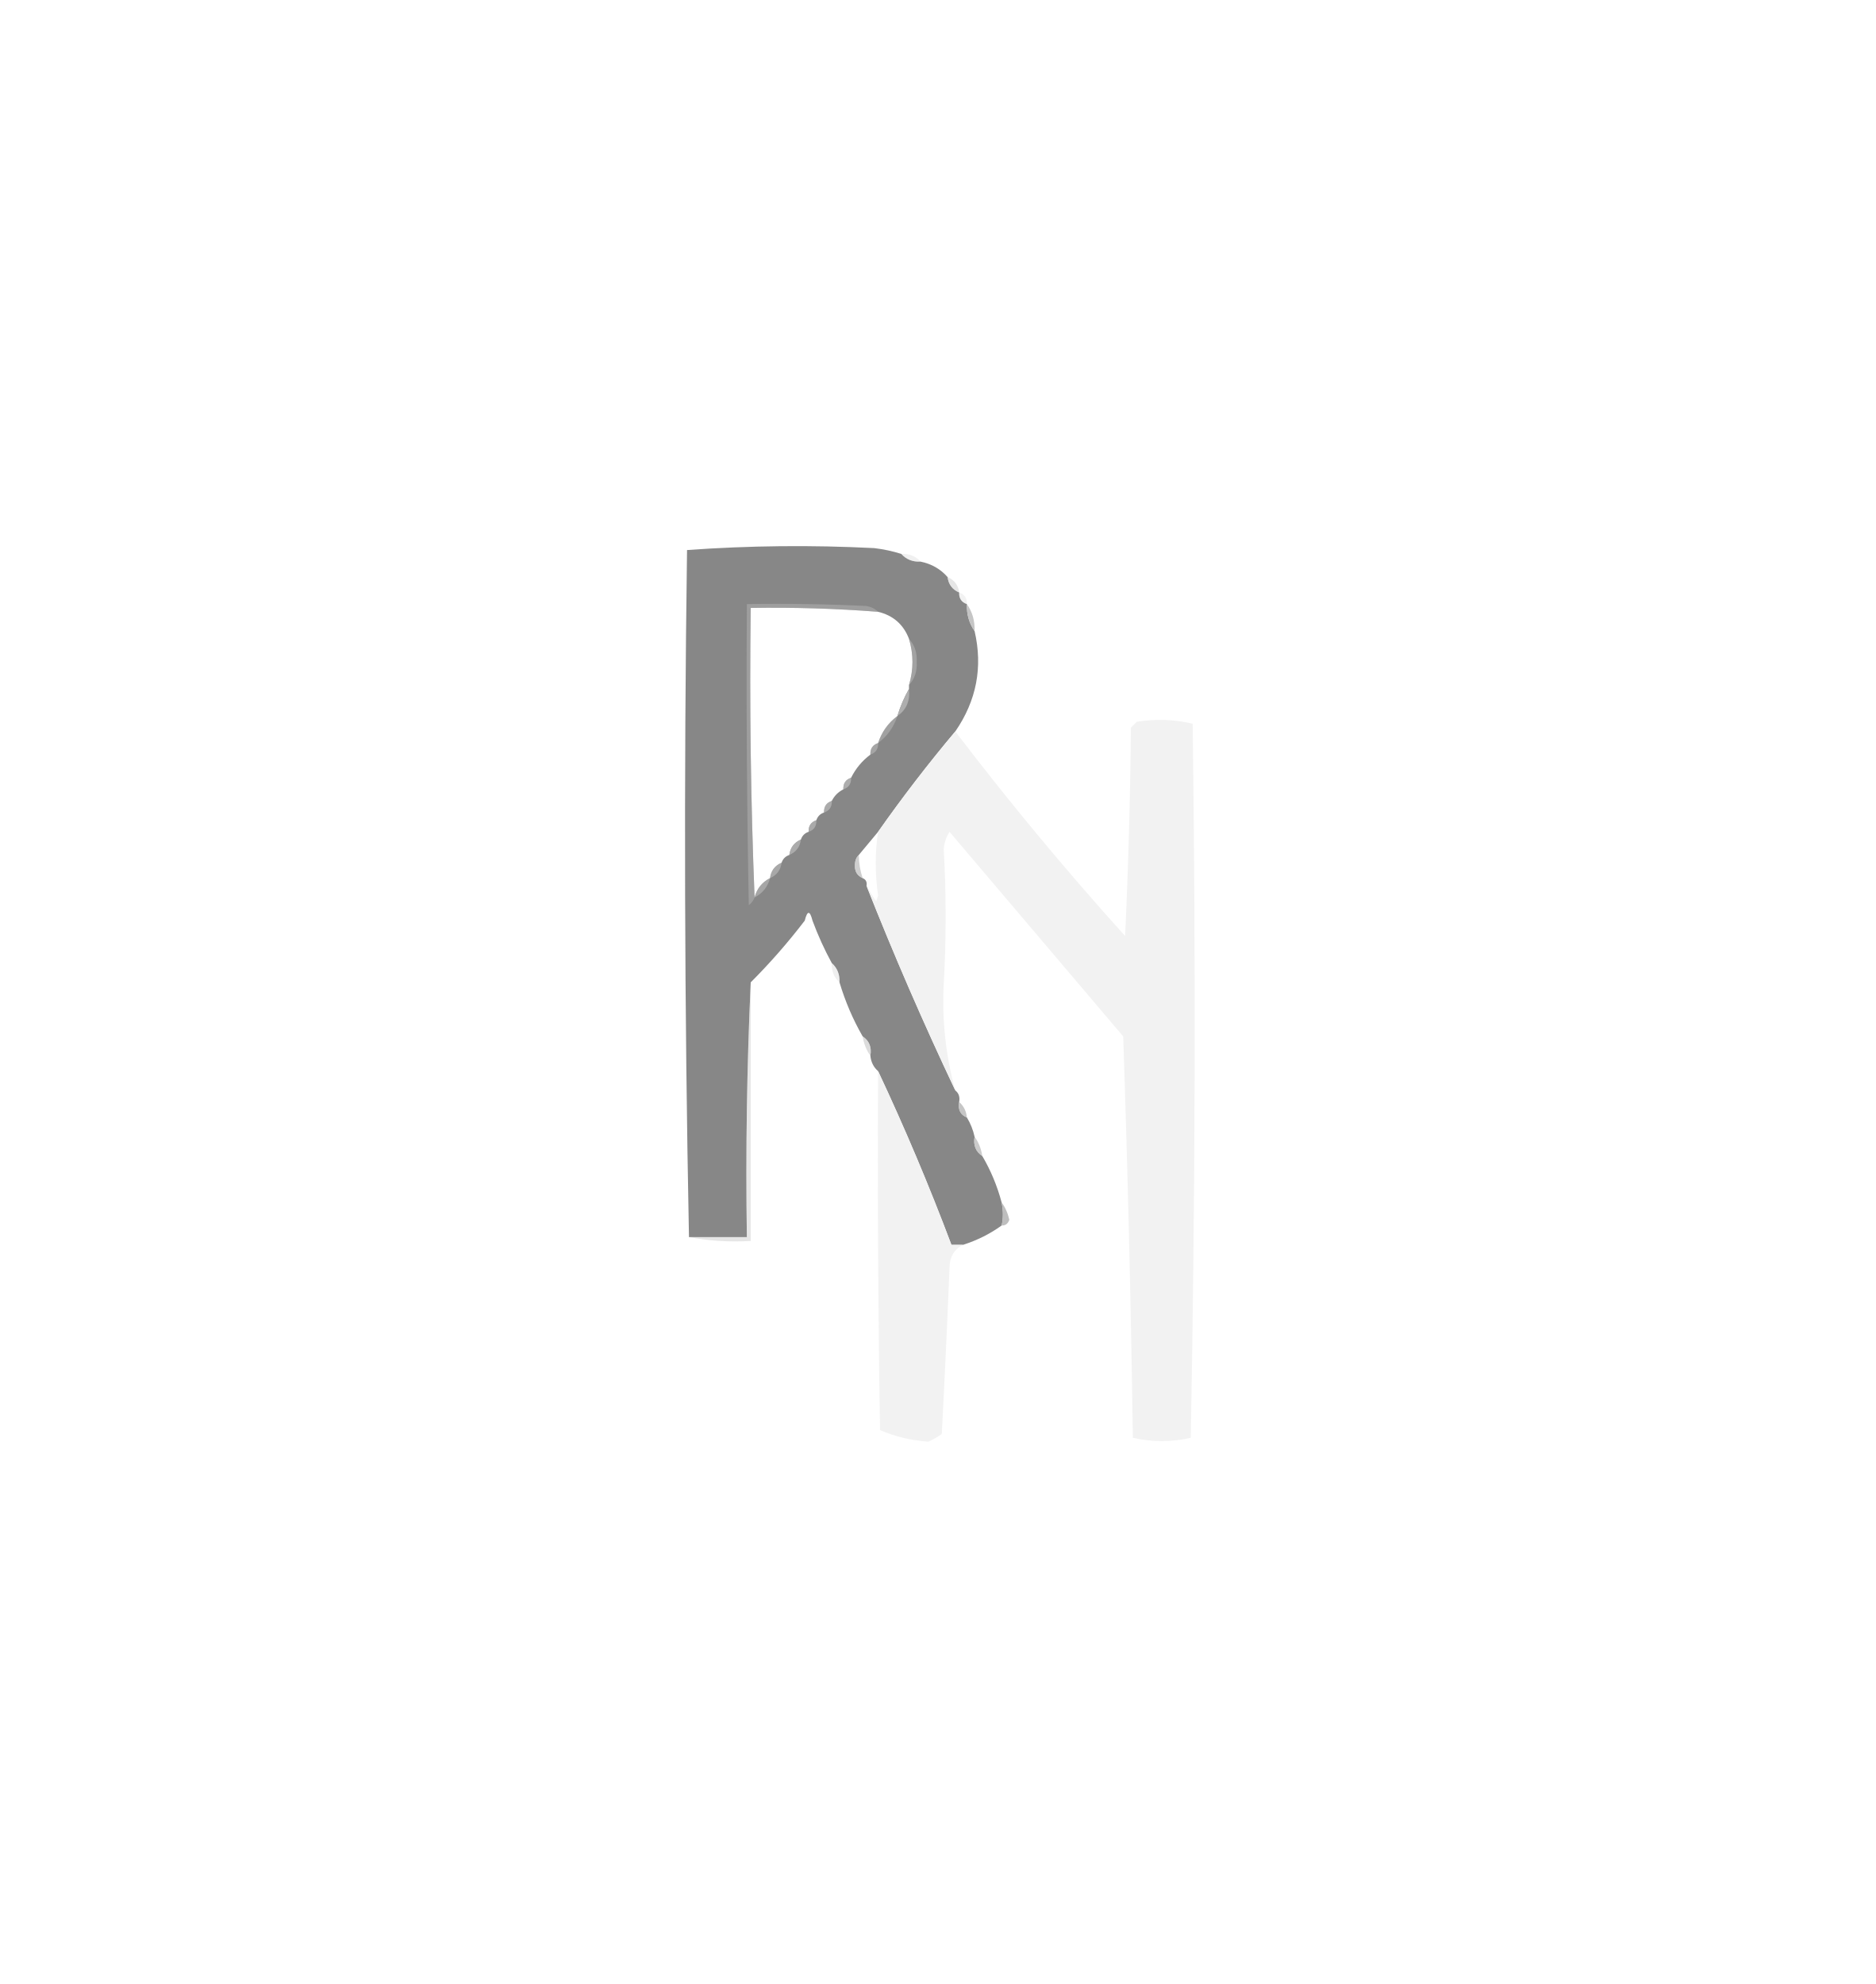
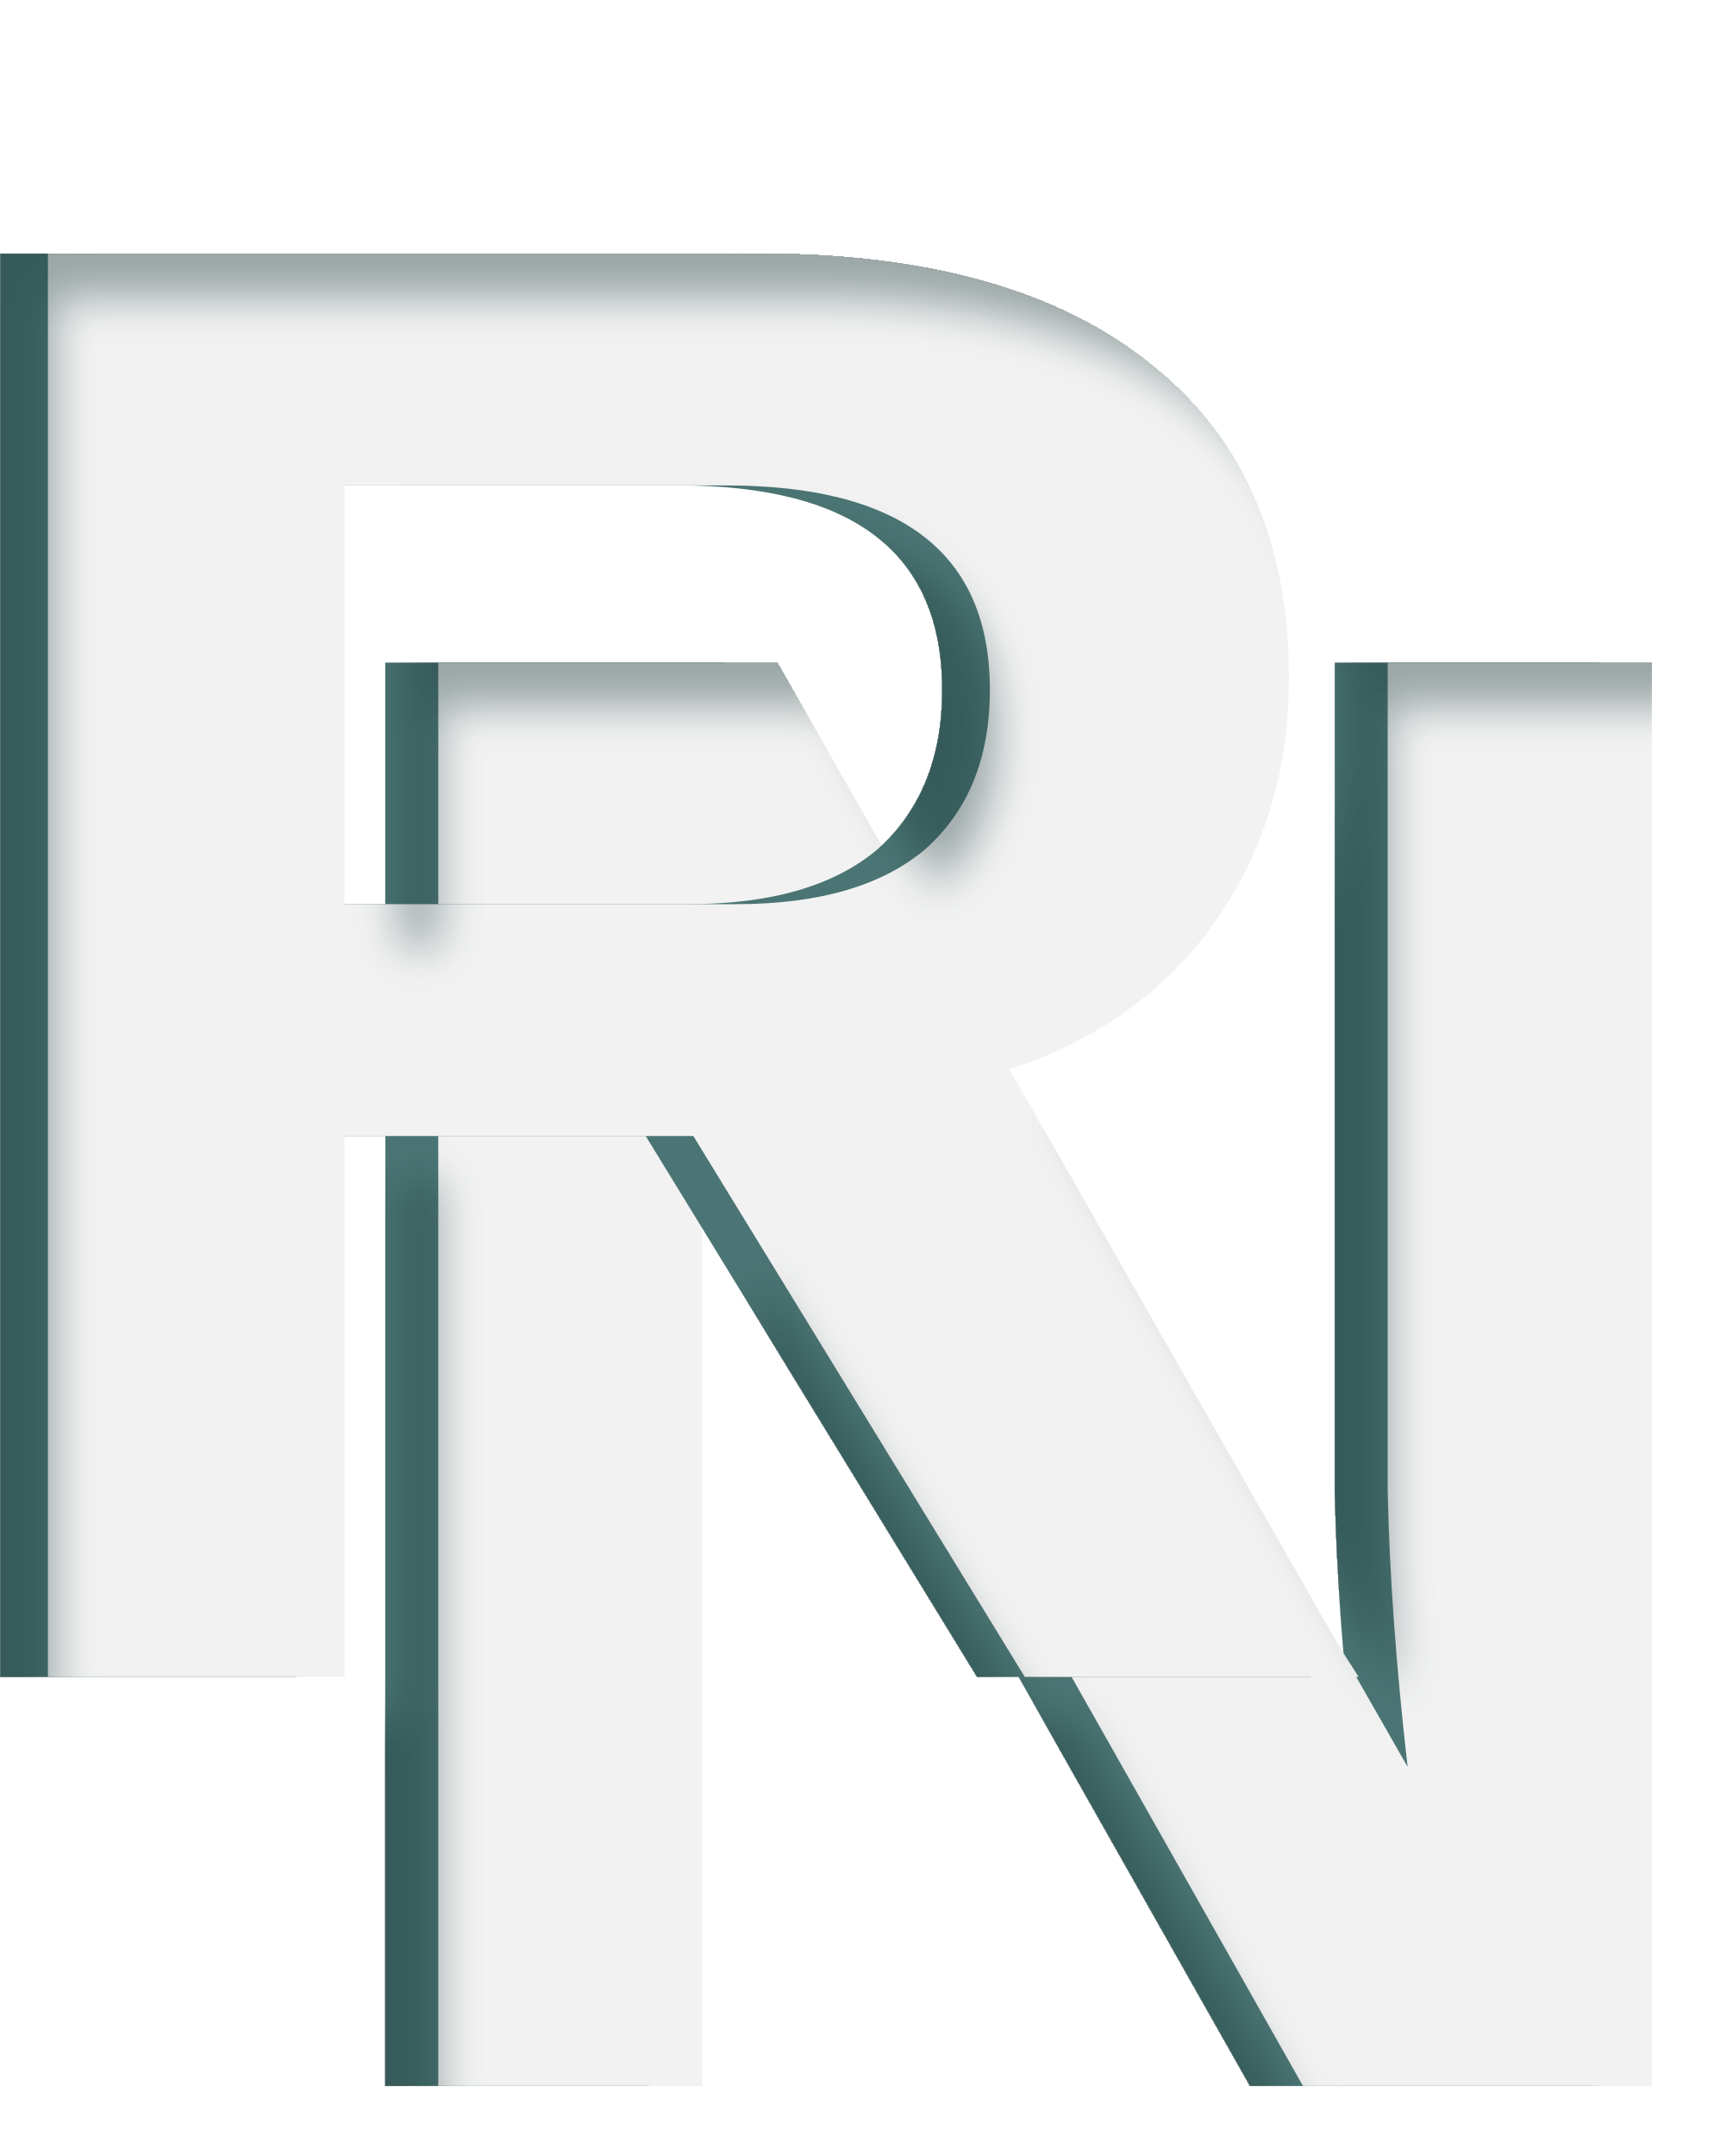
- <svg xmlns="http://www.w3.org/2000/svg" version="1.1" width="486px" height="514px" style="shape-rendering:geometricPrecision; text-rendering:geometricPrecision; image-rendering:optimizeQuality; fill-rule:evenodd; clip-rule:evenodd">
-   <g>
-     <path style="opacity:1" fill="#878787" d="M 233.5,143.5 C 234.78,144.931 236.447,145.598 238.5,145.5C 241.331,146.079 243.664,147.412 245.5,149.5C 245.738,151.404 246.738,152.738 248.5,153.5C 248.427,155.027 249.094,156.027 250.5,156.5C 250.41,159.152 251.076,161.485 252.5,163.5C 254.668,172.84 253.001,181.507 247.5,189.5C 240.457,197.876 233.791,206.543 227.5,215.5C 225.823,217.54 224.156,219.54 222.5,221.5C 221.861,222.097 221.528,222.93 221.5,224C 221.387,225.699 222.053,226.866 223.5,227.5C 224.338,227.842 224.672,228.508 224.5,229.5C 231.586,247.427 239.253,265.094 247.5,282.5C 248.404,283.209 248.737,284.209 248.5,285.5C 248.157,287.483 248.824,288.817 250.5,289.5C 251.441,291.05 252.107,292.716 252.5,294.5C 252.12,296.698 252.787,298.365 254.5,299.5C 256.685,303.213 258.352,307.213 259.5,311.5C 259.935,313.703 259.935,315.703 259.5,317.5C 256.485,319.674 253.151,321.341 249.5,322.5C 248.5,322.5 247.5,322.5 246.5,322.5C 240.735,307.191 234.402,292.191 227.5,277.5C 226.326,276.486 225.66,275.153 225.5,273.5C 225.88,271.302 225.213,269.635 223.5,268.5C 220.988,264.134 218.988,259.467 217.5,254.5C 217.598,252.447 216.931,250.78 215.5,249.5C 213.597,246.021 211.93,242.354 210.5,238.5C 209.833,235.833 209.167,235.833 208.5,238.5C 204.177,244.155 199.51,249.488 194.5,254.5C 193.503,276.327 193.169,298.327 193.5,320.5C 188.5,320.5 183.5,320.5 178.5,320.5C 177.335,261.335 177.168,202.001 178,142.5C 194.093,141.342 210.259,141.176 226.5,142C 228.92,142.29 231.254,142.79 233.5,143.5 Z M 227.5,158.5 C 231.413,159.45 234.08,161.783 235.5,165.5C 236.705,169.487 236.705,173.487 235.5,177.5C 235.5,177.833 235.5,178.167 235.5,178.5C 234.264,180.649 233.264,182.982 232.5,185.5C 230.1,187.296 228.433,189.63 227.5,192.5C 226.094,192.973 225.427,193.973 225.5,195.5C 223.367,197.091 221.701,199.091 220.5,201.5C 219.094,201.973 218.427,202.973 218.5,204.5C 217.167,205.167 216.167,206.167 215.5,207.5C 214.094,207.973 213.427,208.973 213.5,210.5C 212.5,210.833 211.833,211.5 211.5,212.5C 210.094,212.973 209.427,213.973 209.5,215.5C 208.5,215.833 207.833,216.5 207.5,217.5C 205.738,218.262 204.738,219.596 204.5,221.5C 203.5,221.833 202.833,222.5 202.5,223.5C 200.738,224.262 199.738,225.596 199.5,227.5C 197.413,228.585 196.08,230.251 195.5,232.5C 194.502,207.672 194.169,182.672 194.5,157.5C 205.523,157.316 216.523,157.649 227.5,158.5 Z" />
+ <svg xmlns="http://www.w3.org/2000/svg" width="158" height="198" viewBox="0 0 158 198" fill="none">
+   <g id="renan-logo" filter="url(#filter0_i_2_15)">
+     <path id="N" d="M114.833 191.569L57.833 90.846C58.901 100.613 59.512 108.473 59.664 114.425V191.569H35.399V60.858H66.532L124.448 162.268C123.379 152.959 122.769 144.489 122.616 136.858V60.858H146.881V191.569H114.833Z" fill="#4B7574" />
+     <path id="N_2" d="M119.695 191.569L62.695 90.846C63.763 100.613 64.373 108.473 64.526 114.425V191.569H40.261V60.858H71.394L129.309 162.268C128.241 152.959 127.63 144.489 127.478 136.858V60.858H151.743V191.569H119.695Z" fill="#F2F2F2" />
+     <path id="R" d="M89.761 154L59.315 104.325H27.267V154H0.026V23.289H65.267C80.834 23.289 92.813 26.647 101.207 33.361C109.753 40.076 114.026 49.691 114.026 62.205C114.026 71.361 111.432 79.297 106.243 86.012C101.054 92.574 94.034 96.924 85.183 99.06L120.436 154H89.761ZM86.556 63.349C86.556 50.835 78.468 44.578 62.291 44.578H27.267V83.036H63.207C70.838 83.036 76.637 81.357 80.605 78C84.573 74.49 86.556 69.606 86.556 63.349Z" fill="#4B7574" />
+     <path id="R_2" d="M94.137 154L63.691 104.325H31.643V154H4.402V23.289H69.643C85.209 23.289 97.189 26.647 105.582 33.361C114.129 40.076 118.402 49.691 118.402 62.205C118.402 71.361 115.807 79.297 110.619 86.012C105.43 92.574 98.41 96.924 89.558 99.06L124.811 154H94.137ZM90.932 63.349C90.932 50.835 82.843 44.578 66.667 44.578H31.643V83.036H67.582C75.213 83.036 81.012 81.357 84.98 78C88.948 74.49 90.932 69.606 90.932 63.349Z" fill="#F2F2F2" />
  </g>
-   <g>
-     <path style="opacity:0.333" fill="#d2d2d2" d="M 233.5,143.5 C 235.553,143.402 237.22,144.069 238.5,145.5C 236.447,145.598 234.78,144.931 233.5,143.5 Z" />
-   </g>
-   <g>
-     <path style="opacity:0.557" fill="#d2d2d2" d="M 245.5,149.5 C 247.262,150.262 248.262,151.596 248.5,153.5C 246.738,152.738 245.738,151.404 245.5,149.5 Z" />
-   </g>
-   <g>
-     <path style="opacity:0.282" fill="#d1d1d1" d="M 248.5,153.5 C 249.906,153.973 250.573,154.973 250.5,156.5C 249.094,156.027 248.427,155.027 248.5,153.5 Z" />
-   </g>
-   <g>
-     <path style="opacity:0.847" fill="#bababa" d="M 250.5,156.5 C 251.924,158.515 252.59,160.848 252.5,163.5C 251.076,161.485 250.41,159.152 250.5,156.5 Z" />
-   </g>
-   <g>
-     <path style="opacity:0.4" fill="#c0c0c0" d="M 227.5,158.5 C 216.523,157.649 205.523,157.316 194.5,157.5C 194.169,182.672 194.502,207.672 195.5,232.5C 195.217,233.289 194.717,233.956 194,234.5C 193.5,208.502 193.333,182.502 193.5,156.5C 203.839,156.334 214.172,156.5 224.5,157C 225.737,157.232 226.737,157.732 227.5,158.5 Z" />
-   </g>
-   <g>
-     <path style="opacity:0.496" fill="#bfbfbf" d="M 235.5,165.5 C 236.972,167.117 237.639,169.117 237.5,171.5C 237.639,173.883 236.972,175.883 235.5,177.5C 236.705,173.487 236.705,169.487 235.5,165.5 Z" />
-   </g>
-   <g>
-     <path style="opacity:0.996" fill="#aeaeae" d="M 235.5,178.5 C 235.821,181.577 234.821,183.91 232.5,185.5C 233.264,182.982 234.264,180.649 235.5,178.5 Z" />
-   </g>
-   <g>
-     <path style="opacity:0.345" fill="#d3d3d3" d="M 232.5,185.5 C 231.567,188.37 229.9,190.704 227.5,192.5C 228.433,189.63 230.1,187.296 232.5,185.5 Z" />
-   </g>
-   <g>
-     <path style="opacity:0.993" fill="#f2f2f2" d="M 247.5,282.5 C 239.253,265.094 231.586,247.427 224.5,229.5C 225.232,230.808 226.066,232.142 227,233.5C 227.167,233 227.333,232.5 227.5,232C 226.683,226.263 226.683,220.763 227.5,215.5C 233.791,206.543 240.457,197.876 247.5,189.5C 261.419,207.756 276.086,225.422 291.5,242.5C 292.333,224.509 292.833,206.509 293,188.5C 293.5,188 294,187.5 294.5,187C 299.419,186.198 304.252,186.365 309,187.5C 309.833,249.169 309.667,310.836 308.5,372.5C 303.524,373.638 298.524,373.638 293.5,372.5C 293.007,337.778 292.174,303.111 291,268.5C 276,250.833 261,233.167 246,215.5C 245.125,216.873 244.625,218.373 244.5,220C 245.17,231.641 245.17,243.308 244.5,255C 244.026,264.368 245.026,273.534 247.5,282.5 Z" />
-   </g>
-   <g>
-     <path style="opacity:0.424" fill="#cdcdcd" d="M 227.5,192.5 C 227.573,194.027 226.906,195.027 225.5,195.5C 225.427,193.973 226.094,192.973 227.5,192.5 Z" />
-   </g>
-   <g>
-     <path style="opacity:0.659" fill="#c1c1c1" d="M 220.5,201.5 C 220.573,203.027 219.906,204.027 218.5,204.5C 218.427,202.973 219.094,201.973 220.5,201.5 Z" />
-   </g>
-   <g>
-     <path style="opacity:0.569" fill="#c7c7c7" d="M 215.5,207.5 C 215.573,209.027 214.906,210.027 213.5,210.5C 213.427,208.973 214.094,207.973 215.5,207.5 Z" />
-   </g>
-   <g>
-     <path style="opacity:0.616" fill="#c0c0c0" d="M 211.5,212.5 C 211.573,214.027 210.906,215.027 209.5,215.5C 209.427,213.973 210.094,212.973 211.5,212.5 Z" />
-   </g>
-   <g>
-     <path style="opacity:0.651" fill="#bebebe" d="M 207.5,217.5 C 207.262,219.404 206.262,220.738 204.5,221.5C 204.738,219.596 205.738,218.262 207.5,217.5 Z" />
-   </g>
-   <g>
-     <path style="opacity:0.506" fill="#c8c8c8" d="M 202.5,223.5 C 202.262,225.404 201.262,226.738 199.5,227.5C 199.738,225.596 200.738,224.262 202.5,223.5 Z" />
-   </g>
-   <g>
-     <path style="opacity:0.776" fill="#c1c1c1" d="M 222.5,221.5 C 222.517,223.565 222.85,225.565 223.5,227.5C 222.053,226.866 221.387,225.699 221.5,224C 221.528,222.93 221.861,222.097 222.5,221.5 Z" />
-   </g>
-   <g>
-     <path style="opacity:0.592" fill="#bcbcbc" d="M 199.5,227.5 C 198.92,229.749 197.587,231.415 195.5,232.5C 196.08,230.251 197.413,228.585 199.5,227.5 Z" />
-   </g>
-   <g>
-     <path style="opacity:0.006" fill="#efefef" d="M 210.5,238.5 C 209.833,238.5 209.167,238.5 208.5,238.5C 209.167,235.833 209.833,235.833 210.5,238.5 Z" />
-   </g>
-   <g>
-     <path style="opacity:0.322" fill="#cccccc" d="M 215.5,249.5 C 216.931,250.78 217.598,252.447 217.5,254.5C 216.069,253.22 215.402,251.553 215.5,249.5 Z" />
-   </g>
-   <g>
-     <path style="opacity:0.549" fill="#c0c0c0" d="M 223.5,268.5 C 225.213,269.635 225.88,271.302 225.5,273.5C 224.463,272.07 223.796,270.403 223.5,268.5 Z" />
-   </g>
-   <g>
-     <path style="opacity:0.384" fill="#bfbfbf" d="M 194.5,254.5 C 194.5,276.833 194.5,299.167 194.5,321.5C 188.974,321.821 183.64,321.488 178.5,320.5C 183.5,320.5 188.5,320.5 193.5,320.5C 193.169,298.327 193.503,276.327 194.5,254.5 Z" />
-   </g>
-   <g>
-     <path style="opacity:0.992" fill="#f2f2f2" d="M 227.5,277.5 C 234.402,292.191 240.735,307.191 246.5,322.5C 247.5,322.5 248.5,322.5 249.5,322.5C 247.174,323.69 246.007,325.69 246,328.5C 245.42,342.837 244.753,357.171 244,371.5C 242.915,372.293 241.748,372.96 240.5,373.5C 236.059,373.183 231.892,372.183 228,370.5C 227.5,339.502 227.333,308.502 227.5,277.5 Z" />
-   </g>
-   <g>
-     <path style="opacity:0.898" fill="#bebebe" d="M 248.5,285.5 C 249.674,286.514 250.34,287.847 250.5,289.5C 248.824,288.817 248.157,287.483 248.5,285.5 Z" />
-   </g>
-   <g>
-     <path style="opacity:0.784" fill="#bdbdbd" d="M 252.5,294.5 C 253.537,295.93 254.204,297.597 254.5,299.5C 252.787,298.365 252.12,296.698 252.5,294.5 Z" />
-   </g>
-   <g>
-     <path style="opacity:0.831" fill="#b1b1b1" d="M 259.5,311.5 C 260.434,312.772 261.101,314.272 261.5,316C 261.164,317.03 260.497,317.53 259.5,317.5C 259.935,315.703 259.935,313.703 259.5,311.5 Z" />
-   </g>
+   <defs>
+     <filter id="filter0_i_2_15" x="0" y="0" width="162" height="202" filterUnits="userSpaceOnUse" color-interpolation-filters="sRGB">
+       <feFlood flood-opacity="0" result="BackgroundImageFix" />
+       <feBlend mode="normal" in="SourceGraphic" in2="BackgroundImageFix" result="shape" />
+       <feColorMatrix in="SourceAlpha" type="matrix" values="0 0 0 0 0 0 0 0 0 0 0 0 0 0 0 0 0 0 127 0" result="hardAlpha" />
+       <feOffset dx="5" dy="4" />
+       <feGaussianBlur stdDeviation="2" />
+       <feComposite in2="hardAlpha" operator="arithmetic" k2="-1" k3="1" />
+       <feColorMatrix type="matrix" values="0 0 0 0 0.086 0 0 0 0 0.2 0 0 0 0 0.2 0 0 0 0.4 0" />
+       <feBlend mode="plus-darker" in2="shape" result="effect1_innerShadow_2_15" />
+     </filter>
+   </defs>
</svg>
